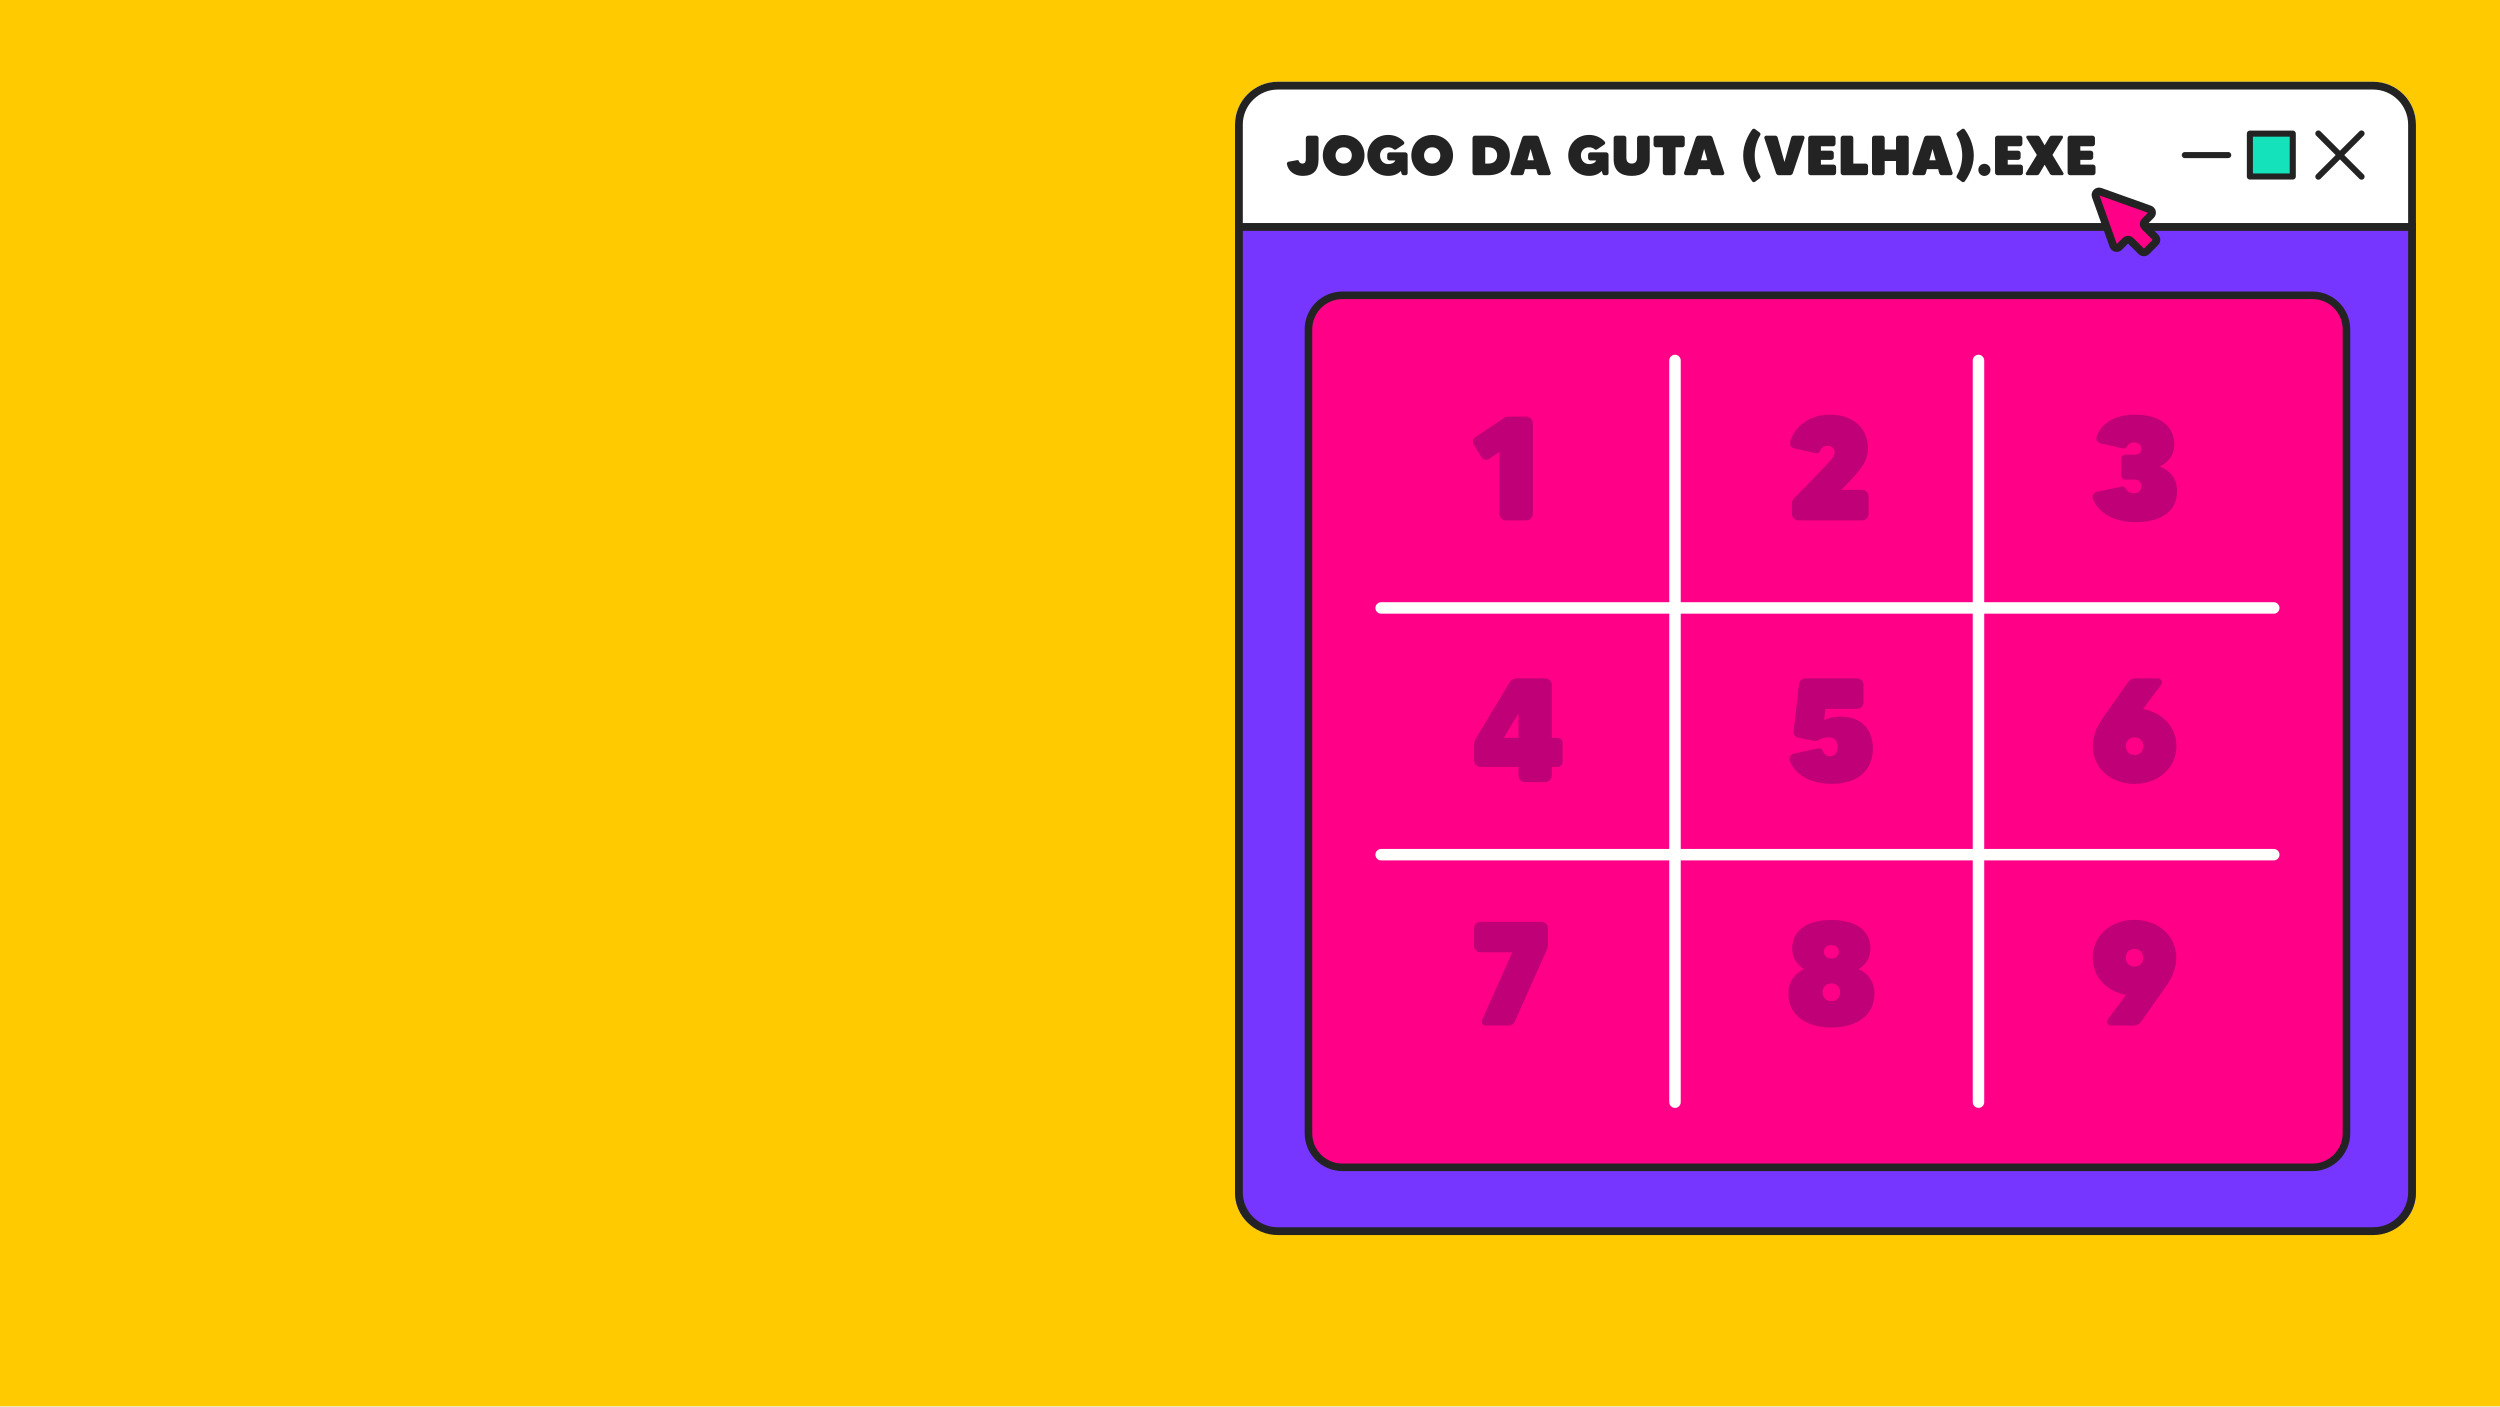
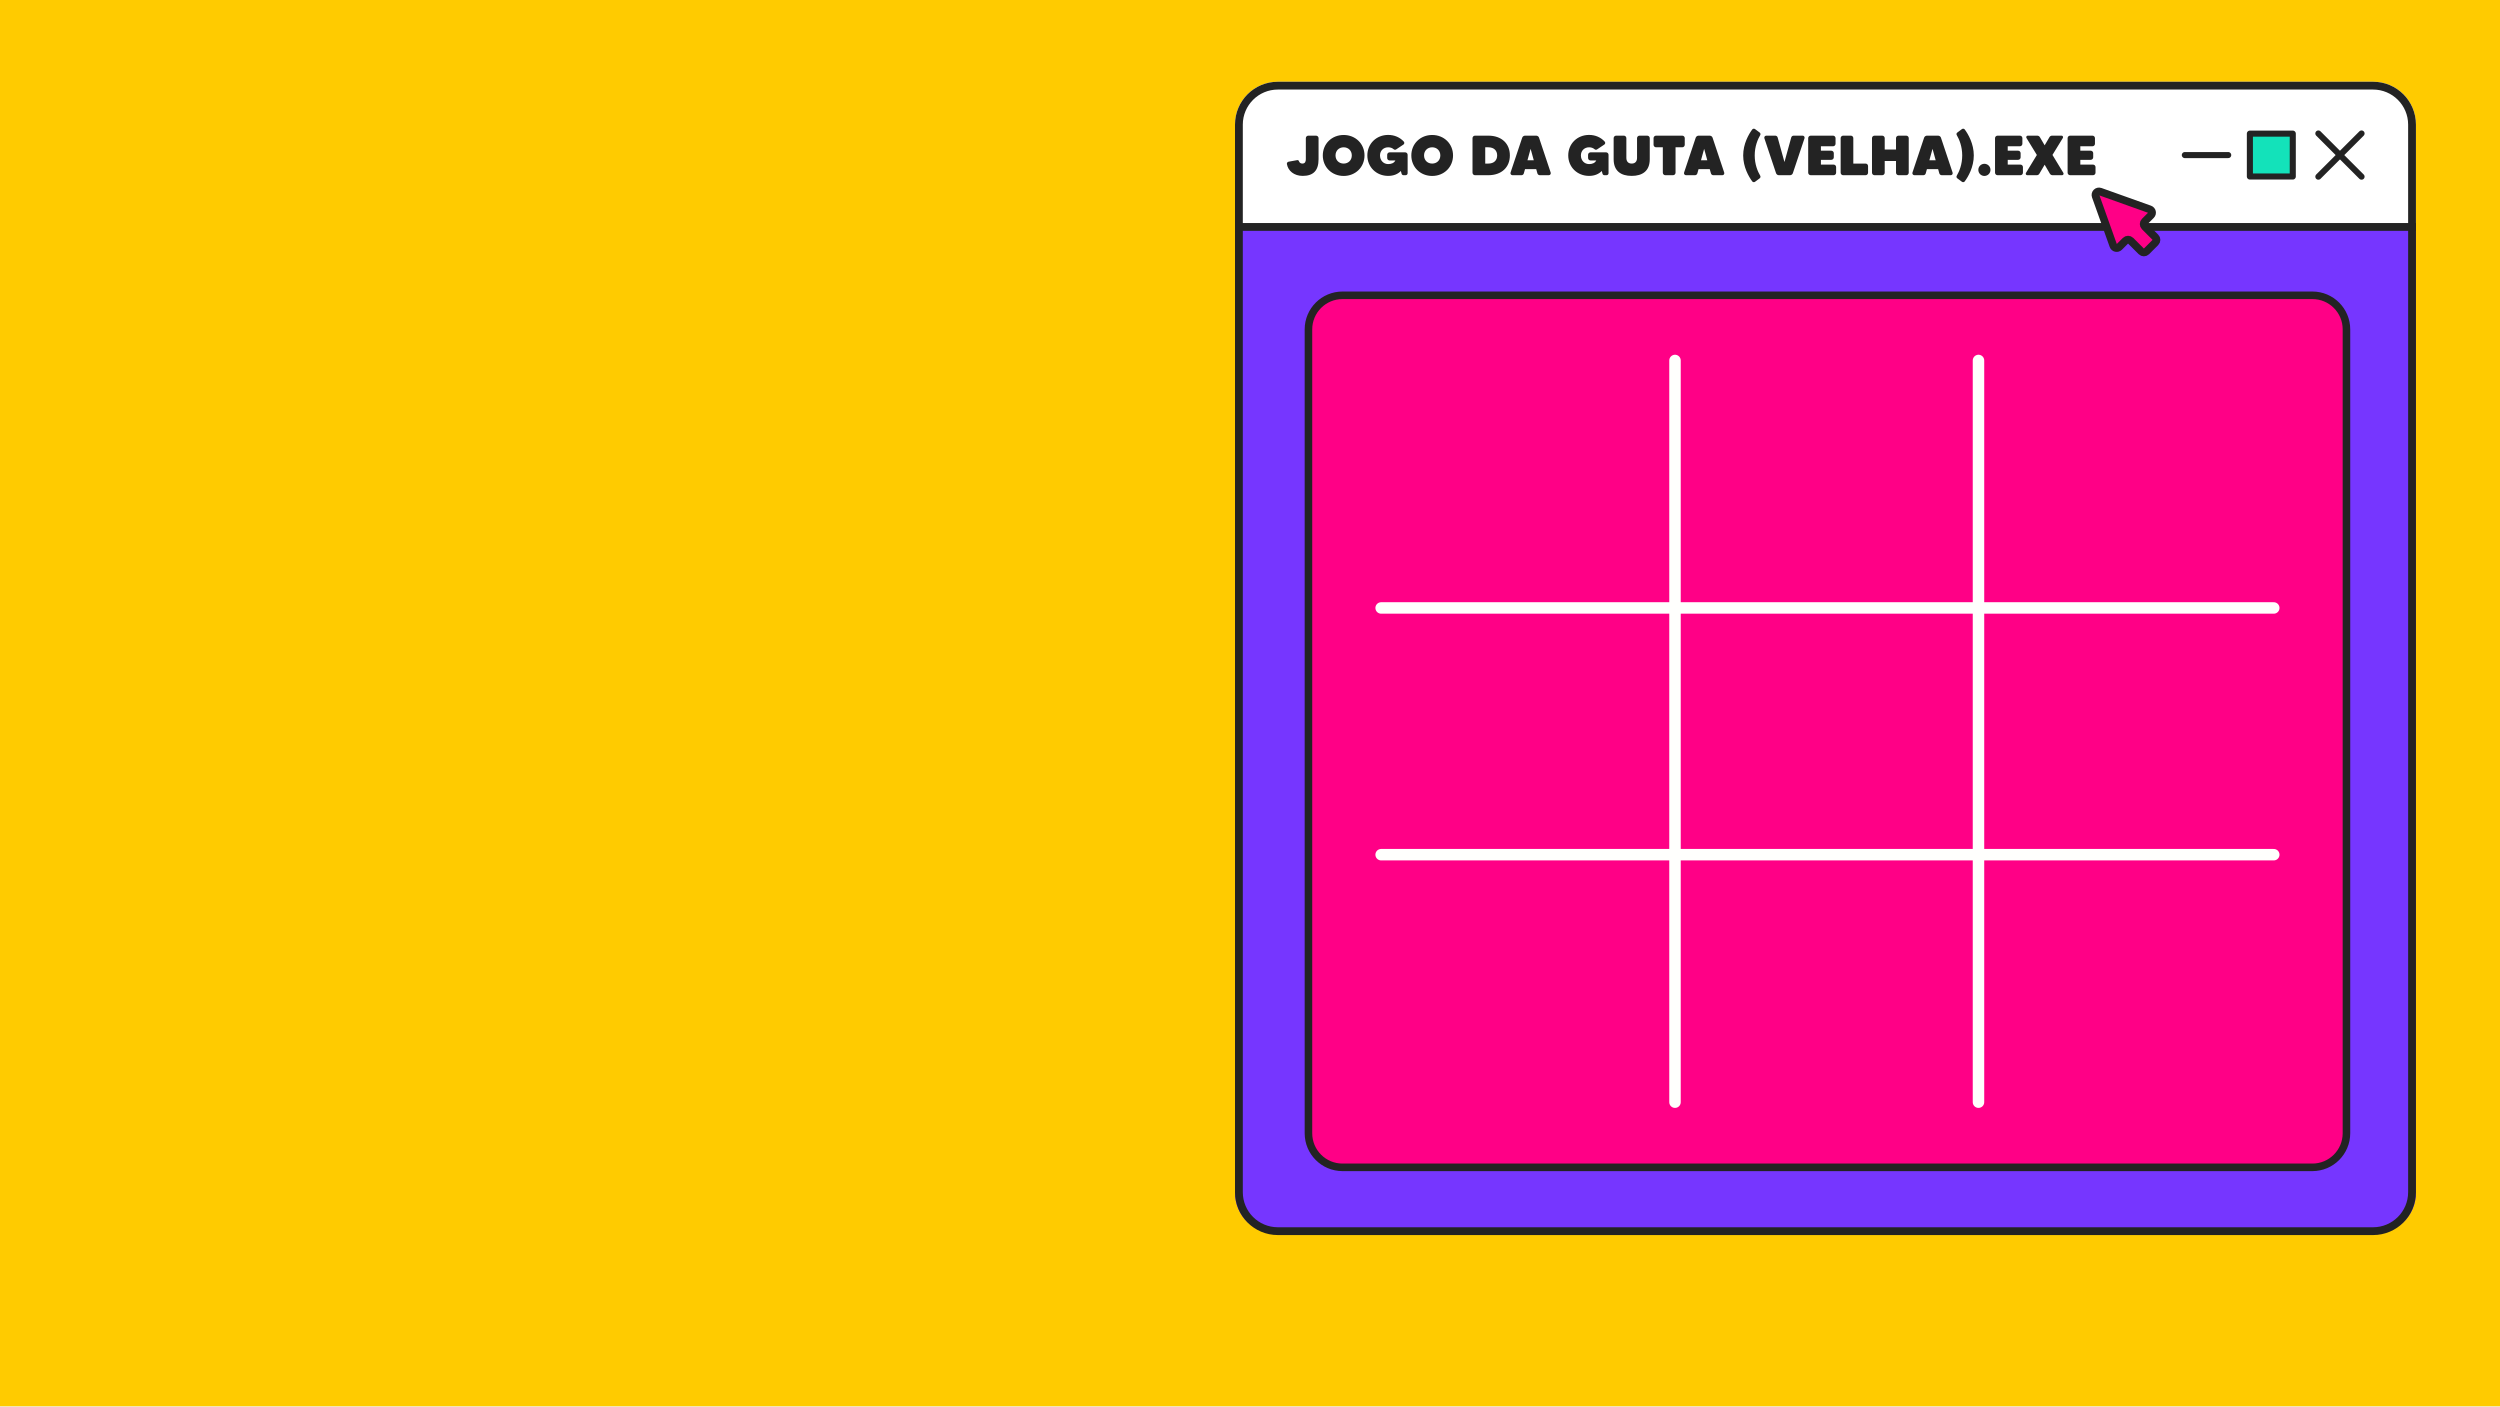
<svg xmlns="http://www.w3.org/2000/svg" width="1920" height="1080" viewBox="0 0 1920 1080" fill="none">
  <g clip-path="url(#clip0_1_3049)">
    <path d="M1920 0H0V1080H1920V0Z" fill="#FFCB00" />
    <path d="M1824.64 947.04H979.28C962.27 947.04 948.49 933.25 948.49 916.25V166.8H1855.44V916.25C1855.44 933.25 1841.65 947.04 1824.64 947.04Z" fill="#7636FF" />
    <mask id="mask0_1_3049" style="mask-type:luminance" maskUnits="userSpaceOnUse" x="948" y="62" width="908" height="887">
      <path d="M1822.55 948.52H981.37C963.21 948.52 948.48 933.8 948.48 915.63V95.67C948.48 77.51 963.2 62.78 981.37 62.78H1822.55C1840.71 62.78 1855.44 77.5 1855.44 95.67V915.64C1855.44 933.8 1840.71 948.52 1822.55 948.52Z" fill="white" />
    </mask>
    <g mask="url(#mask0_1_3049)">
      <path d="M2039.31 -52.93H839.57V174.29H2039.31V-52.93Z" fill="white" stroke="#232323" stroke-width="6" stroke-miterlimit="10" />
    </g>
    <path d="M1822.55 68.78C1837.37 68.78 1849.44 80.84 1849.44 95.67V915.64C1849.44 930.46 1837.38 942.53 1822.55 942.53H981.37C966.55 942.53 954.48 930.47 954.48 915.64V95.67C954.48 80.85 966.54 68.78 981.37 68.78H1822.55ZM1822.55 62.78H981.37C963.21 62.78 948.48 77.5 948.48 95.67V915.64C948.48 933.8 963.2 948.53 981.37 948.53H1822.55C1840.71 948.53 1855.44 933.81 1855.44 915.64V95.67C1855.44 77.5 1840.71 62.78 1822.55 62.78Z" fill="#232323" />
    <path d="M1780.5 102.52L1813.67 135.68" stroke="#232323" stroke-width="4.672" stroke-miterlimit="10" stroke-linecap="round" stroke-linejoin="round" />
    <path d="M1813.67 102.52L1780.5 135.68" stroke="#232323" stroke-width="4.672" stroke-miterlimit="10" stroke-linecap="round" stroke-linejoin="round" />
    <path d="M1760.85 102.63H1727.91V135.57H1760.85V102.63Z" fill="#13E2BA" stroke="#232323" stroke-width="4.672" stroke-miterlimit="10" stroke-linecap="round" stroke-linejoin="round" />
    <path d="M1677.95 119.1H1711.26" stroke="#232323" stroke-width="4.672" stroke-miterlimit="10" stroke-linecap="round" stroke-linejoin="round" />
    <path d="M1004.79 104.182H1010.69C1011.78 104.182 1012.65 105.05 1012.65 106.092V122.325C1012.65 131.18 1008.44 135.086 1000.49 135.086C993.808 135.086 989.207 131.18 988.339 125.971C988.208 125.146 988.773 124.365 989.597 124.192L996.282 122.976C996.846 122.846 997.41 123.193 997.584 123.757C997.931 124.756 998.712 125.624 1000.19 125.624C1002.36 125.624 1002.88 124.018 1002.88 122.325V106.092C1002.88 105.05 1003.75 104.182 1004.79 104.182ZM1031.93 103.661C1041.04 103.661 1047.94 110.432 1047.94 119.374C1047.94 128.358 1041.04 135.13 1031.93 135.13C1022.81 135.13 1015.91 128.358 1015.91 119.374C1015.91 110.432 1022.81 103.661 1031.93 103.661ZM1031.93 125.624C1035.53 125.624 1038.18 123.063 1038.18 119.374C1038.18 115.727 1035.53 113.123 1031.93 113.123C1028.32 113.123 1025.68 115.727 1025.68 119.374C1025.68 123.063 1028.32 125.624 1031.93 125.624ZM1065.35 118.896C1065.35 117.854 1066.22 116.986 1067.26 116.986H1079.11C1080.2 116.986 1081.06 117.854 1081.06 118.896V133.003C1081.06 133.871 1080.37 134.565 1079.5 134.565H1077.9C1077.2 134.565 1076.59 134.088 1076.42 133.393L1075.86 131.31C1073.6 133.654 1070.34 135.086 1066.13 135.086C1057.02 135.086 1050.12 128.315 1050.12 119.374C1050.12 110.389 1057.02 103.617 1066.13 103.617C1070.99 103.617 1075.25 105.571 1078.11 108.739C1078.76 109.434 1078.59 110.562 1077.81 111.04L1072.21 114.773C1071.6 115.163 1070.86 115.076 1070.34 114.599C1069.21 113.644 1067.78 113.123 1066.13 113.123C1062.53 113.123 1059.84 115.727 1059.84 119.374C1059.84 123.237 1062.53 126.015 1066.13 126.015C1068.74 126.015 1070.65 125.146 1071.65 123.237H1067.26C1066.22 123.237 1065.35 122.412 1065.35 121.327V118.896ZM1099.92 103.661C1109.03 103.661 1115.93 110.432 1115.93 119.374C1115.93 128.358 1109.03 135.13 1099.92 135.13C1090.8 135.13 1083.9 128.358 1083.9 119.374C1083.9 110.432 1090.8 103.661 1099.92 103.661ZM1099.92 125.624C1103.52 125.624 1106.17 123.063 1106.17 119.374C1106.17 115.727 1103.52 113.123 1099.92 113.123C1096.31 113.123 1093.67 115.727 1093.67 119.374C1093.67 123.063 1096.31 125.624 1099.92 125.624ZM1143 104.182C1153.11 104.182 1159.58 110.128 1159.58 119.374C1159.58 128.575 1153.11 134.565 1143 134.565H1132.8C1131.76 134.565 1130.89 133.697 1130.89 132.612V106.092C1130.89 105.05 1131.76 104.182 1132.8 104.182H1143ZM1143 125.624C1147.47 125.624 1149.82 123.02 1149.82 119.374C1149.82 115.727 1147.47 113.123 1143 113.123H1140.66V125.624H1143ZM1182.59 134.565C1181.72 134.565 1180.98 134.001 1180.72 133.133L1179.81 129.878H1171.22L1170.3 133.133C1170.09 134.001 1169.31 134.565 1168.44 134.565H1161.58C1160.54 134.565 1159.76 133.524 1160.1 132.525L1169.05 105.744C1169.39 104.833 1170.26 104.182 1171.26 104.182H1179.77C1180.76 104.182 1181.68 104.833 1181.98 105.744L1190.92 132.525C1191.27 133.524 1190.53 134.565 1189.49 134.565H1182.59ZM1173.08 123.106H1177.94L1175.51 114.295L1173.08 123.106ZM1219.64 118.896C1219.64 117.854 1220.51 116.986 1221.55 116.986H1233.4C1234.49 116.986 1235.36 117.854 1235.36 118.896V133.003C1235.36 133.871 1234.66 134.565 1233.79 134.565H1232.19C1231.49 134.565 1230.89 134.088 1230.71 133.393L1230.15 131.31C1227.89 133.654 1224.64 135.086 1220.42 135.086C1211.31 135.086 1204.41 128.315 1204.41 119.374C1204.41 110.389 1211.31 103.617 1220.42 103.617C1225.29 103.617 1229.54 105.571 1232.4 108.739C1233.06 109.434 1232.88 110.562 1232.1 111.04L1226.5 114.773C1225.89 115.163 1225.16 115.076 1224.64 114.599C1223.51 113.644 1222.07 113.123 1220.42 113.123C1216.82 113.123 1214.13 115.727 1214.13 119.374C1214.13 123.237 1216.82 126.015 1220.42 126.015C1223.03 126.015 1224.94 125.146 1225.94 123.237H1221.55C1220.51 123.237 1219.64 122.412 1219.64 121.327V118.896ZM1259.16 104.182H1265.06C1266.14 104.182 1267.01 105.05 1267.01 106.092V122.282C1267.01 131.31 1261.41 135.086 1253.12 135.086C1244.88 135.086 1239.28 131.31 1239.28 122.282V106.092C1239.28 105.05 1240.14 104.182 1241.23 104.182H1247.13C1248.17 104.182 1249.04 105.05 1249.04 106.092V121.24C1249.04 124.018 1250.52 125.624 1253.12 125.624C1255.77 125.624 1257.25 124.018 1257.25 121.24V106.092C1257.25 105.05 1258.11 104.182 1259.16 104.182ZM1291.98 104.182C1293.02 104.182 1293.89 105.05 1293.89 106.092V111.17C1293.89 112.255 1293.02 113.123 1291.98 113.123H1286.82V132.612C1286.82 133.697 1285.95 134.565 1284.86 134.565H1278.96C1277.92 134.565 1277.05 133.697 1277.05 132.612V113.123H1271.89C1270.8 113.123 1269.93 112.255 1269.93 111.17V106.092C1269.93 105.05 1270.8 104.182 1271.89 104.182H1291.98ZM1315.86 134.565C1314.99 134.565 1314.25 134.001 1313.99 133.133L1313.08 129.878H1304.48L1303.57 133.133C1303.35 134.001 1302.57 134.565 1301.71 134.565H1294.85C1293.81 134.565 1293.02 133.524 1293.37 132.525L1302.31 105.744C1302.66 104.833 1303.53 104.182 1304.53 104.182H1313.03C1314.03 104.182 1314.94 104.833 1315.25 105.744L1324.19 132.525C1324.54 133.524 1323.8 134.565 1322.76 134.565H1315.86ZM1306.35 123.106H1311.21L1308.78 114.295L1306.35 123.106ZM1351.44 101.794C1352.04 102.272 1352.26 103.14 1351.83 103.791C1349.92 107.046 1347.62 112.472 1347.62 119.374C1347.62 126.275 1349.92 131.701 1351.83 134.913C1352.26 135.607 1352.04 136.475 1351.44 136.953L1347.88 139.6C1347.18 140.121 1346.23 139.991 1345.71 139.297C1343.02 135.694 1338.76 128.272 1338.76 119.374C1338.76 110.475 1343.02 103.053 1345.71 99.451C1346.23 98.756 1347.18 98.626 1347.88 99.147L1351.44 101.794ZM1375.66 105.614C1375.88 104.746 1376.66 104.182 1377.53 104.182H1384.39C1385.47 104.182 1386.21 105.223 1385.86 106.222L1376.92 132.959C1376.62 133.914 1375.71 134.565 1374.71 134.565H1366.2C1365.2 134.565 1364.29 133.914 1363.99 132.959L1355.05 106.222C1354.7 105.223 1355.44 104.182 1356.52 104.182H1363.38C1364.25 104.182 1365.03 104.746 1365.25 105.614L1370.46 124.452L1375.66 105.614ZM1398.46 126.405H1408.18C1409.27 126.405 1410.14 127.273 1410.14 128.315V132.612C1410.14 133.697 1409.27 134.565 1408.18 134.565H1390.65C1389.56 134.565 1388.69 133.697 1388.69 132.612V106.092C1388.69 105.05 1389.56 104.182 1390.65 104.182H1407.79C1408.83 104.182 1409.7 105.05 1409.7 106.092V110.432C1409.7 111.474 1408.83 112.342 1407.79 112.342H1398.46V115.727H1406.4C1407.49 115.727 1408.36 116.596 1408.36 117.637V120.806C1408.36 121.891 1407.49 122.759 1406.4 122.759H1398.46V126.405ZM1423.34 125.624H1432.76C1433.85 125.624 1434.67 126.492 1434.67 127.534V132.612C1434.67 133.697 1433.85 134.565 1432.76 134.565H1415.53C1414.49 134.565 1413.62 133.697 1413.62 132.612V106.092C1413.62 105.05 1414.49 104.182 1415.53 104.182H1421.43C1422.52 104.182 1423.34 105.05 1423.34 106.092V125.624ZM1456.14 106.092C1456.14 105.05 1457.01 104.182 1458.1 104.182H1464C1465.04 104.182 1465.91 105.05 1465.91 106.092V132.612C1465.91 133.697 1465.04 134.565 1464 134.565H1458.1C1457.01 134.565 1456.14 133.697 1456.14 132.612V123.627H1447.46V132.612C1447.46 133.697 1446.59 134.565 1445.51 134.565H1439.65C1438.56 134.565 1437.69 133.697 1437.69 132.612V106.092C1437.69 105.05 1438.56 104.182 1439.65 104.182H1445.51C1446.59 104.182 1447.46 105.05 1447.46 106.092V114.816H1456.14V106.092ZM1491.26 134.565C1490.39 134.565 1489.65 134.001 1489.39 133.133L1488.48 129.878H1479.88L1478.97 133.133C1478.76 134.001 1477.98 134.565 1477.11 134.565H1470.25C1469.21 134.565 1468.43 133.524 1468.77 132.525L1477.71 105.744C1478.06 104.833 1478.93 104.182 1479.93 104.182H1488.44C1489.43 104.182 1490.35 104.833 1490.65 105.744L1499.59 132.525C1499.94 133.524 1499.2 134.565 1498.16 134.565H1491.26ZM1481.75 123.106H1486.61L1484.18 114.295L1481.75 123.106ZM1506.76 99.147C1507.46 98.626 1508.41 98.756 1508.93 99.451C1511.62 103.053 1515.88 110.475 1515.88 119.374C1515.88 128.272 1511.62 135.694 1508.93 139.297C1508.41 139.991 1507.46 140.121 1506.76 139.6L1503.2 136.953C1502.55 136.475 1502.38 135.607 1502.81 134.913C1504.72 131.701 1506.98 126.275 1506.98 119.374C1506.98 112.472 1504.72 107.046 1502.81 103.791C1502.38 103.14 1502.55 102.272 1503.2 101.794L1506.76 99.147ZM1524 125.798C1526.6 125.798 1528.69 127.881 1528.69 130.442C1528.69 133.046 1526.6 135.13 1524 135.13C1521.44 135.13 1519.36 133.046 1519.36 130.442C1519.36 127.881 1521.44 125.798 1524 125.798ZM1541.94 126.405H1551.67C1552.75 126.405 1553.62 127.273 1553.62 128.315V132.612C1553.62 133.697 1552.75 134.565 1551.67 134.565H1534.13C1533.05 134.565 1532.18 133.697 1532.18 132.612V106.092C1532.18 105.05 1533.05 104.182 1534.13 104.182H1551.28C1552.32 104.182 1553.19 105.05 1553.19 106.092V110.432C1553.19 111.474 1552.32 112.342 1551.28 112.342H1541.94V115.727H1549.89C1550.97 115.727 1551.84 116.596 1551.84 117.637V120.806C1551.84 121.891 1550.97 122.759 1549.89 122.759H1541.94V126.405ZM1584.67 132.786C1585.14 133.567 1584.58 134.565 1583.67 134.565H1576.37C1575.55 134.565 1574.77 134.131 1574.33 133.437L1570.3 126.492L1566.22 133.437C1565.83 134.131 1565.05 134.565 1564.22 134.565H1556.93C1556.02 134.565 1555.45 133.567 1555.93 132.786L1564.31 119.026L1556.32 105.961C1555.84 105.18 1556.41 104.182 1557.32 104.182H1564.61C1565.44 104.182 1566.17 104.616 1566.61 105.31L1570.3 111.604L1573.99 105.31C1574.38 104.616 1575.16 104.182 1575.98 104.182H1583.28C1584.19 104.182 1584.75 105.18 1584.27 105.961L1576.29 118.983L1584.67 132.786ZM1597.68 126.405H1607.41C1608.49 126.405 1609.36 127.273 1609.36 128.315V132.612C1609.36 133.697 1608.49 134.565 1607.41 134.565H1589.87C1588.79 134.565 1587.92 133.697 1587.92 132.612V106.092C1587.92 105.05 1588.79 104.182 1589.87 104.182H1607.02C1608.06 104.182 1608.93 105.05 1608.93 106.092V110.432C1608.93 111.474 1608.06 112.342 1607.02 112.342H1597.68V115.727H1605.63C1606.71 115.727 1607.58 116.596 1607.58 117.637V120.806C1607.58 121.891 1606.71 122.759 1605.63 122.759H1597.68V126.405Z" fill="#232323" />
    <path fill-rule="evenodd" clip-rule="evenodd" d="M1632.43 184.823L1627.53 189.723C1626.12 191.133 1623.71 190.593 1623.04 188.713L1609.46 150.643C1608.69 148.483 1610.78 146.393 1612.94 147.163L1651 160.753C1652.88 161.423 1653.42 163.833 1652.01 165.243L1647.11 170.143C1646.05 171.203 1646.05 172.933 1647.11 173.993L1655.41 182.293C1656.47 183.353 1656.47 185.083 1655.41 186.143L1648.43 193.123C1647.37 194.183 1645.64 194.183 1644.58 193.123L1636.28 184.823C1635.21 183.763 1633.49 183.763 1632.43 184.823Z" fill="#FF0086" stroke="#232323" stroke-width="5.903" stroke-miterlimit="10" stroke-linecap="round" stroke-linejoin="round" />
    <path d="M1775.92 896.52H1031.05C1016.6 896.52 1004.89 884.81 1004.89 870.36V252.95C1004.89 238.5 1016.6 226.79 1031.05 226.79H1775.92C1790.37 226.79 1802.08 238.5 1802.08 252.95V870.36C1802.07 884.8 1790.36 896.52 1775.92 896.52Z" fill="#FF0086" stroke="#232323" stroke-width="5.8" stroke-miterlimit="10" />
    <path d="M1060.71 466.91H1746.25" stroke="#FFFFFD" stroke-width="8.807" stroke-miterlimit="10" stroke-linecap="round" stroke-linejoin="round" />
    <path d="M1060.71 656.4H1746.25" stroke="#FFFFFD" stroke-width="8.807" stroke-miterlimit="10" stroke-linecap="round" stroke-linejoin="round" />
    <path d="M1286.4 846.47V276.84" stroke="#FFFFFD" stroke-width="8.807" stroke-miterlimit="10" stroke-linecap="round" stroke-linejoin="round" />
    <path d="M1519.48 846.47V276.84" stroke="#FFFFFD" stroke-width="8.807" stroke-miterlimit="10" stroke-linecap="round" stroke-linejoin="round" />
-     <path d="M1155.12 320.959C1156.15 320.276 1157.29 319.935 1158.54 319.935H1172.09C1174.94 319.935 1177.21 322.212 1177.21 324.945V394.519C1177.21 397.366 1174.94 399.643 1172.09 399.643H1156.6C1153.87 399.643 1151.59 397.366 1151.59 394.519V347.036L1143.51 352.501C1141.69 353.754 1139.07 353.185 1137.81 351.249L1131.78 341.342C1130.64 339.406 1131.21 337.015 1132.92 335.876L1155.12 320.959Z" fill="#BF0076" />
-     <path d="M1414.1 376.186H1430.04C1432.78 376.186 1435.05 378.464 1435.05 381.196V394.519C1435.05 397.366 1432.78 399.643 1430.04 399.643H1381.19C1378.46 399.643 1376.18 397.366 1376.18 394.519V386.776C1376.18 385.182 1376.87 383.702 1378 382.563C1383.47 377.097 1391.1 369.354 1398.05 361.952C1404.31 355.234 1408.98 350.679 1408.98 347.947C1408.98 344.872 1407.27 342.367 1403.51 342.367C1400.55 342.367 1398.73 343.961 1398.05 346.125C1397.48 347.605 1396 348.402 1394.52 348.06L1377.89 344.303C1375.61 343.847 1374.25 341.57 1374.82 339.292C1378.69 326.311 1390.87 318.454 1405.33 318.454C1425.03 318.454 1434.6 330.411 1434.6 344.417C1434.6 354.779 1428.56 361.497 1414.1 376.186Z" fill="#BF0076" />
-     <path d="M1196.12 566.626C1198.28 566.626 1200.1 568.448 1200.1 570.612V584.845C1200.1 587.123 1198.28 588.945 1196.12 588.945H1191.79V595.549C1191.79 598.396 1189.51 600.673 1186.66 600.673H1171.29C1168.45 600.673 1166.17 598.396 1166.17 595.549V588.945H1137.02C1134.28 588.945 1132.01 586.667 1132.01 583.82V571.864C1132.01 570.384 1132.35 569.017 1133.15 567.651L1159.45 523.925C1160.59 522.103 1162.52 520.964 1164.69 520.964H1186.66C1189.51 520.964 1191.79 523.242 1191.79 525.975V566.626H1196.12ZM1154.9 566.626H1166.17V547.838L1154.9 566.626Z" fill="#BF0076" />
-     <path d="M1413.3 550.343C1429.93 550.343 1438.36 560.249 1438.36 575.053C1438.36 591.564 1426.4 602.04 1407.27 602.04C1391.44 602.04 1378.8 595.663 1374.59 584.162C1373.79 581.885 1375.16 579.38 1377.55 578.81L1396.45 574.711C1397.93 574.369 1399.41 575.28 1399.98 576.761C1400.78 579.038 1402.49 580.746 1405.56 580.746C1410.12 580.746 1411.25 577.102 1411.25 573.344C1411.25 569.131 1409.2 566.285 1404.42 566.285C1401.58 566.285 1399.18 566.968 1397.02 568.22C1395.77 569.017 1394.29 569.245 1392.81 568.904L1380.62 566.398C1378.57 565.943 1377.21 564.007 1377.44 561.957L1381.65 525.405C1381.88 522.9 1384.04 520.964 1386.66 520.964H1426.17C1428.9 520.964 1431.18 523.242 1431.18 525.975V539.297C1431.18 542.144 1428.9 544.422 1426.17 544.422H1401.92L1400.89 553.076C1404.76 551.254 1408.98 550.343 1413.3 550.343Z" fill="#BF0076" />
-     <path d="M1132.01 712.934C1132.01 710.201 1134.28 707.923 1137.13 707.923H1183.82C1186.66 707.923 1188.83 710.201 1188.83 712.934V725.573C1188.83 726.712 1188.6 727.851 1188.15 728.875L1163.32 784.672C1162.52 786.494 1160.7 787.632 1158.77 787.632H1141C1138.84 787.632 1137.36 785.355 1138.27 783.305L1161.39 731.381H1137.13C1134.28 731.381 1132.01 729.103 1132.01 726.256V712.934Z" fill="#BF0076" />
-     <path d="M1427.54 744.248C1435.05 748.006 1439.61 754.154 1439.61 763.036C1439.61 780.231 1425.37 789.113 1406.47 789.113C1387.68 789.113 1373.45 780.231 1373.45 763.036C1373.45 754.154 1378 748.006 1385.41 744.248C1379.6 740.604 1376.41 735.138 1376.41 728.42C1376.41 714.642 1387.68 706.557 1406.47 706.557C1425.37 706.557 1436.53 714.642 1436.53 728.42C1436.53 735.138 1433.35 740.604 1427.54 744.248ZM1406.47 725.801C1403.28 725.801 1400.78 727.623 1400.78 731.039C1400.78 734.227 1403.28 736.163 1406.47 736.163C1409.77 736.163 1412.17 734.227 1412.17 731.039C1412.17 727.623 1409.77 725.801 1406.47 725.801ZM1406.47 768.844C1410.8 768.844 1413.19 765.997 1413.19 762.125C1413.19 758.14 1410.8 755.293 1406.47 755.293C1402.26 755.293 1399.75 758.14 1399.75 762.125C1399.75 765.997 1402.26 768.844 1406.47 768.844Z" fill="#BF0076" />
-     <path d="M1658.74 358.309C1666.83 361.497 1671.95 367.532 1671.95 377.097C1671.95 393.608 1658.74 401.01 1639.84 401.01C1624.69 401.01 1611.71 394.633 1607.39 383.246C1606.47 380.855 1607.84 378.35 1610.23 377.78L1629.36 373.681C1630.73 373.339 1632.1 374.137 1632.78 375.389C1633.69 377.439 1635.85 378.805 1638.81 378.805C1642.8 378.805 1644.62 376.528 1644.62 373.112C1644.62 370.379 1642.8 368.329 1638.81 368.329H1632.1C1630.5 368.329 1629.13 366.963 1629.13 365.255V352.274C1629.13 350.566 1630.5 349.199 1632.1 349.199H1638.81C1642.12 349.199 1644.62 347.947 1644.62 344.644C1644.62 341.456 1642.12 339.748 1638.81 339.748C1636.42 339.748 1634.71 340.887 1633.8 342.709C1633.12 343.961 1631.75 344.644 1630.39 344.417L1613.08 340.431C1610.69 339.862 1609.32 337.357 1610.23 335.079C1613.99 324.831 1624.47 318.454 1639.84 318.454C1658.74 318.454 1669.9 327.222 1669.9 341.456C1669.9 348.857 1665.8 354.665 1658.74 358.309Z" fill="#BF0076" />
-     <path d="M1645.87 544.535C1660.79 547.154 1671.49 558.314 1671.49 573.003C1671.49 589.856 1657.6 602.04 1639.38 602.04C1621.16 602.04 1607.27 589.856 1607.27 573.003C1607.27 561.957 1613.19 553.873 1616.15 549.66L1634.26 523.925C1635.51 522.103 1637.67 520.964 1640.07 520.964H1657.37C1659.88 520.964 1661.25 523.811 1659.77 525.861L1645.87 544.535ZM1639.38 579.835C1643.37 579.835 1646.1 576.988 1646.1 573.003C1646.1 569.131 1643.37 566.285 1639.38 566.285C1635.4 566.285 1632.66 569.131 1632.66 573.003C1632.66 576.988 1635.4 579.835 1639.38 579.835Z" fill="#BF0076" />
-     <path d="M1632.78 764.061C1617.86 761.442 1607.16 750.169 1607.16 735.48C1607.16 718.741 1621.05 706.443 1639.27 706.443C1657.49 706.443 1671.38 718.741 1671.38 735.48C1671.38 746.639 1665.46 754.724 1662.5 758.937L1644.39 784.558C1643.14 786.494 1640.98 787.632 1638.59 787.632H1621.28C1618.89 787.632 1617.41 784.785 1618.89 782.736L1632.78 764.061ZM1639.27 728.762C1635.28 728.762 1632.55 731.608 1632.55 735.48C1632.55 739.465 1635.28 742.312 1639.27 742.312C1643.25 742.312 1645.99 739.465 1645.99 735.48C1645.99 731.608 1643.25 728.762 1639.27 728.762Z" fill="#BF0076" />
  </g>
  <defs>
    <clipPath id="clip0_1_3049">
      <rect width="1920" height="1080" fill="white" />
    </clipPath>
  </defs>
</svg>
